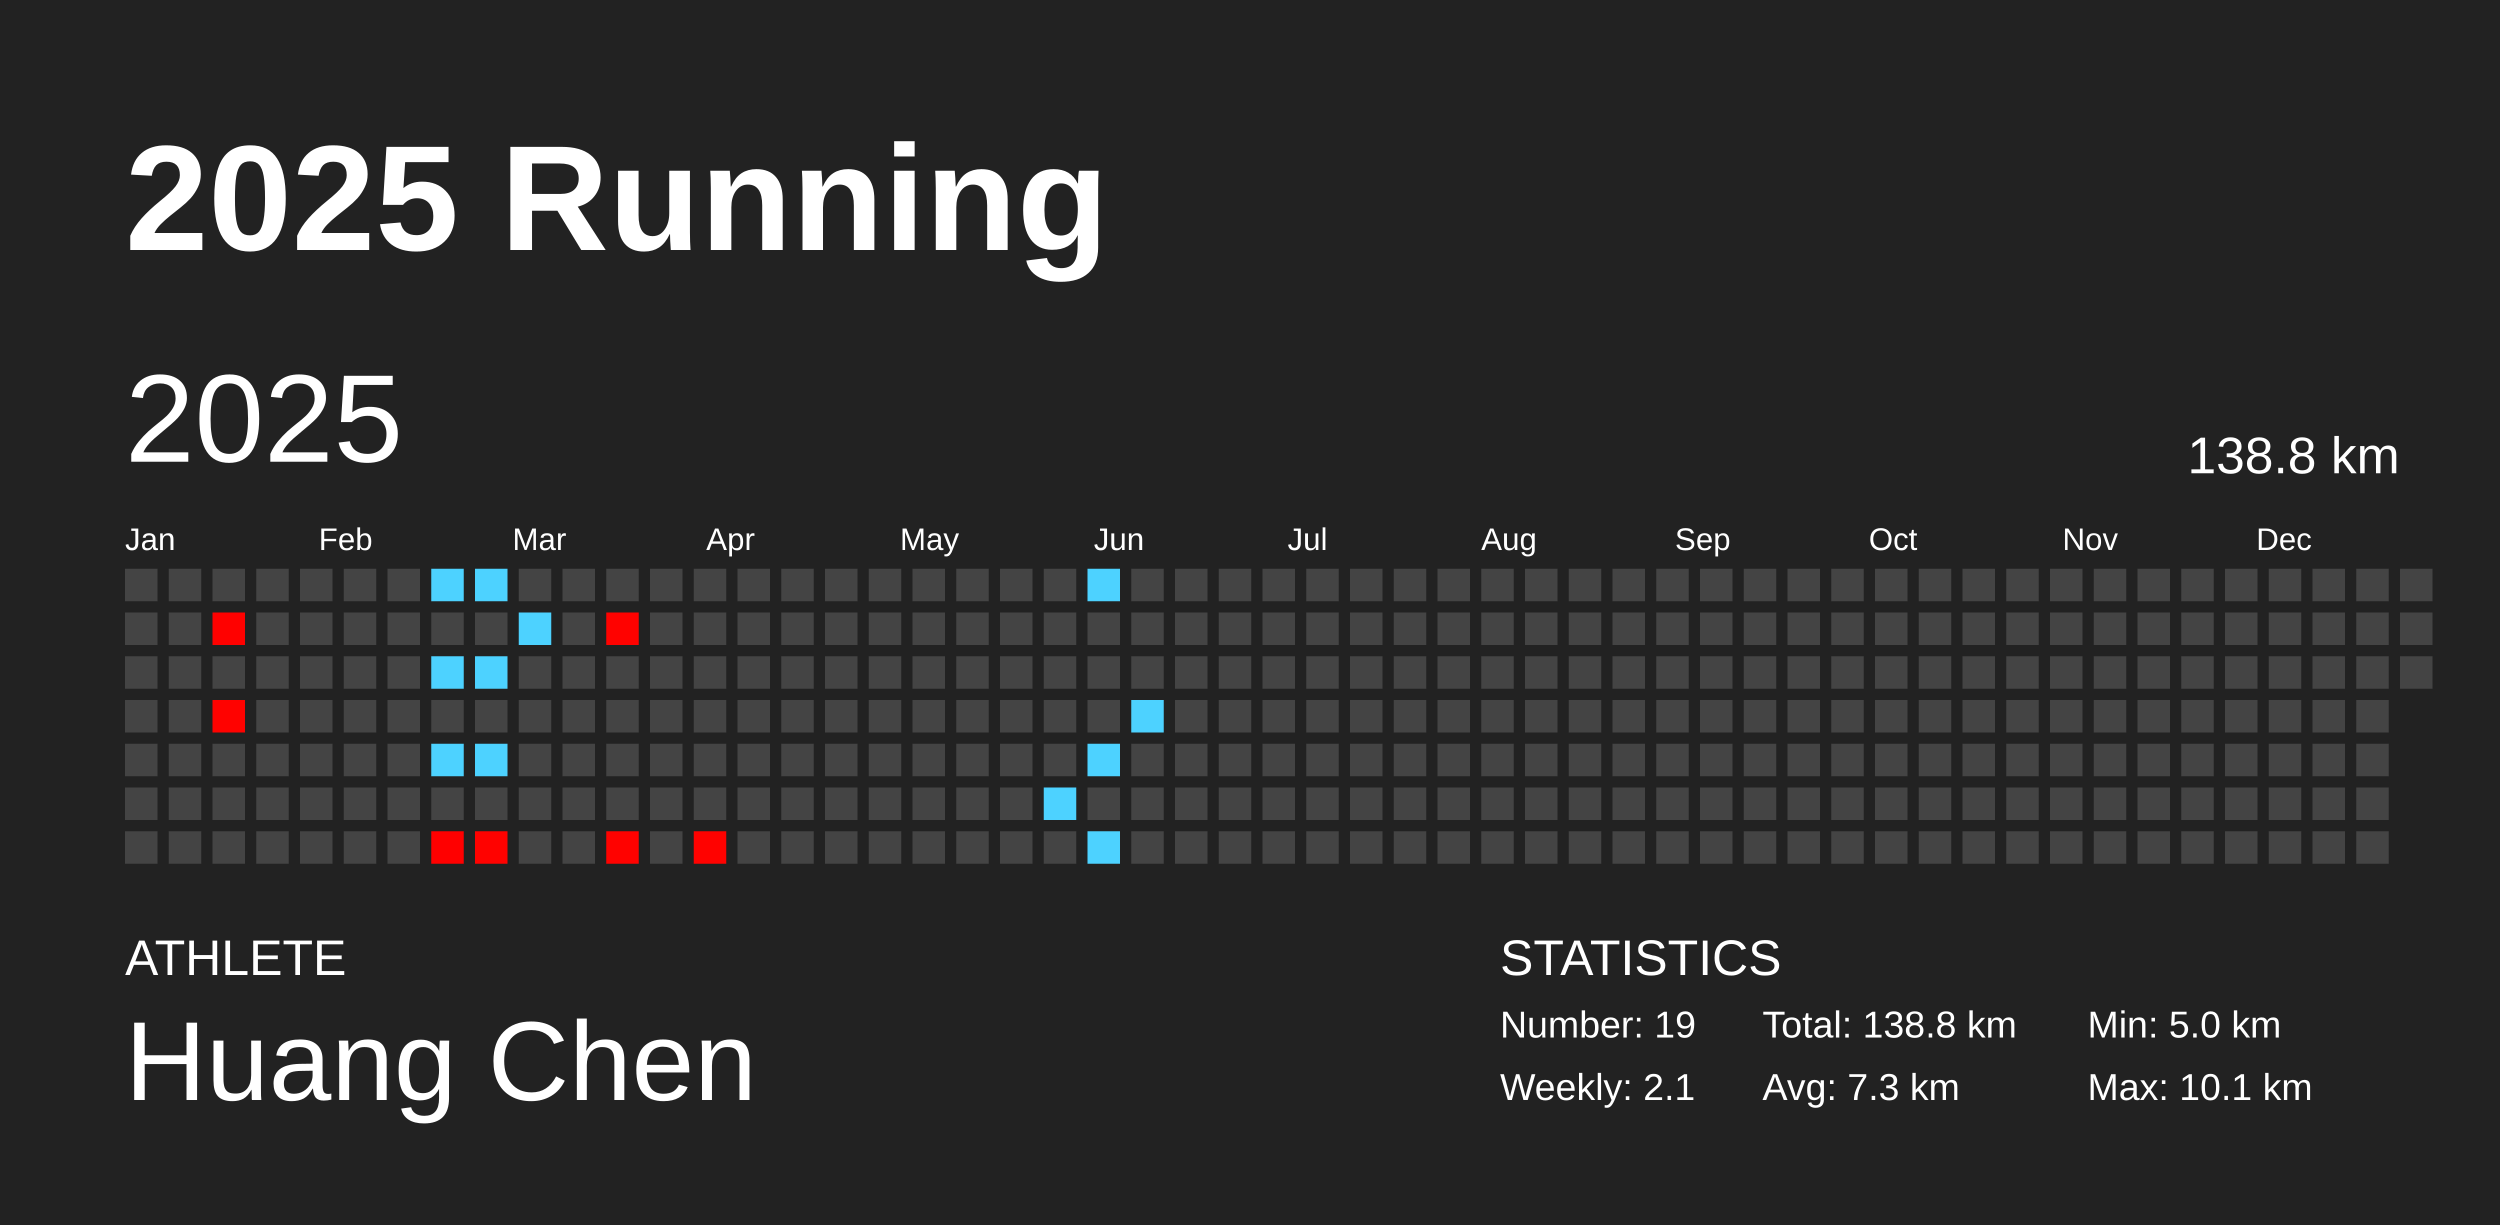
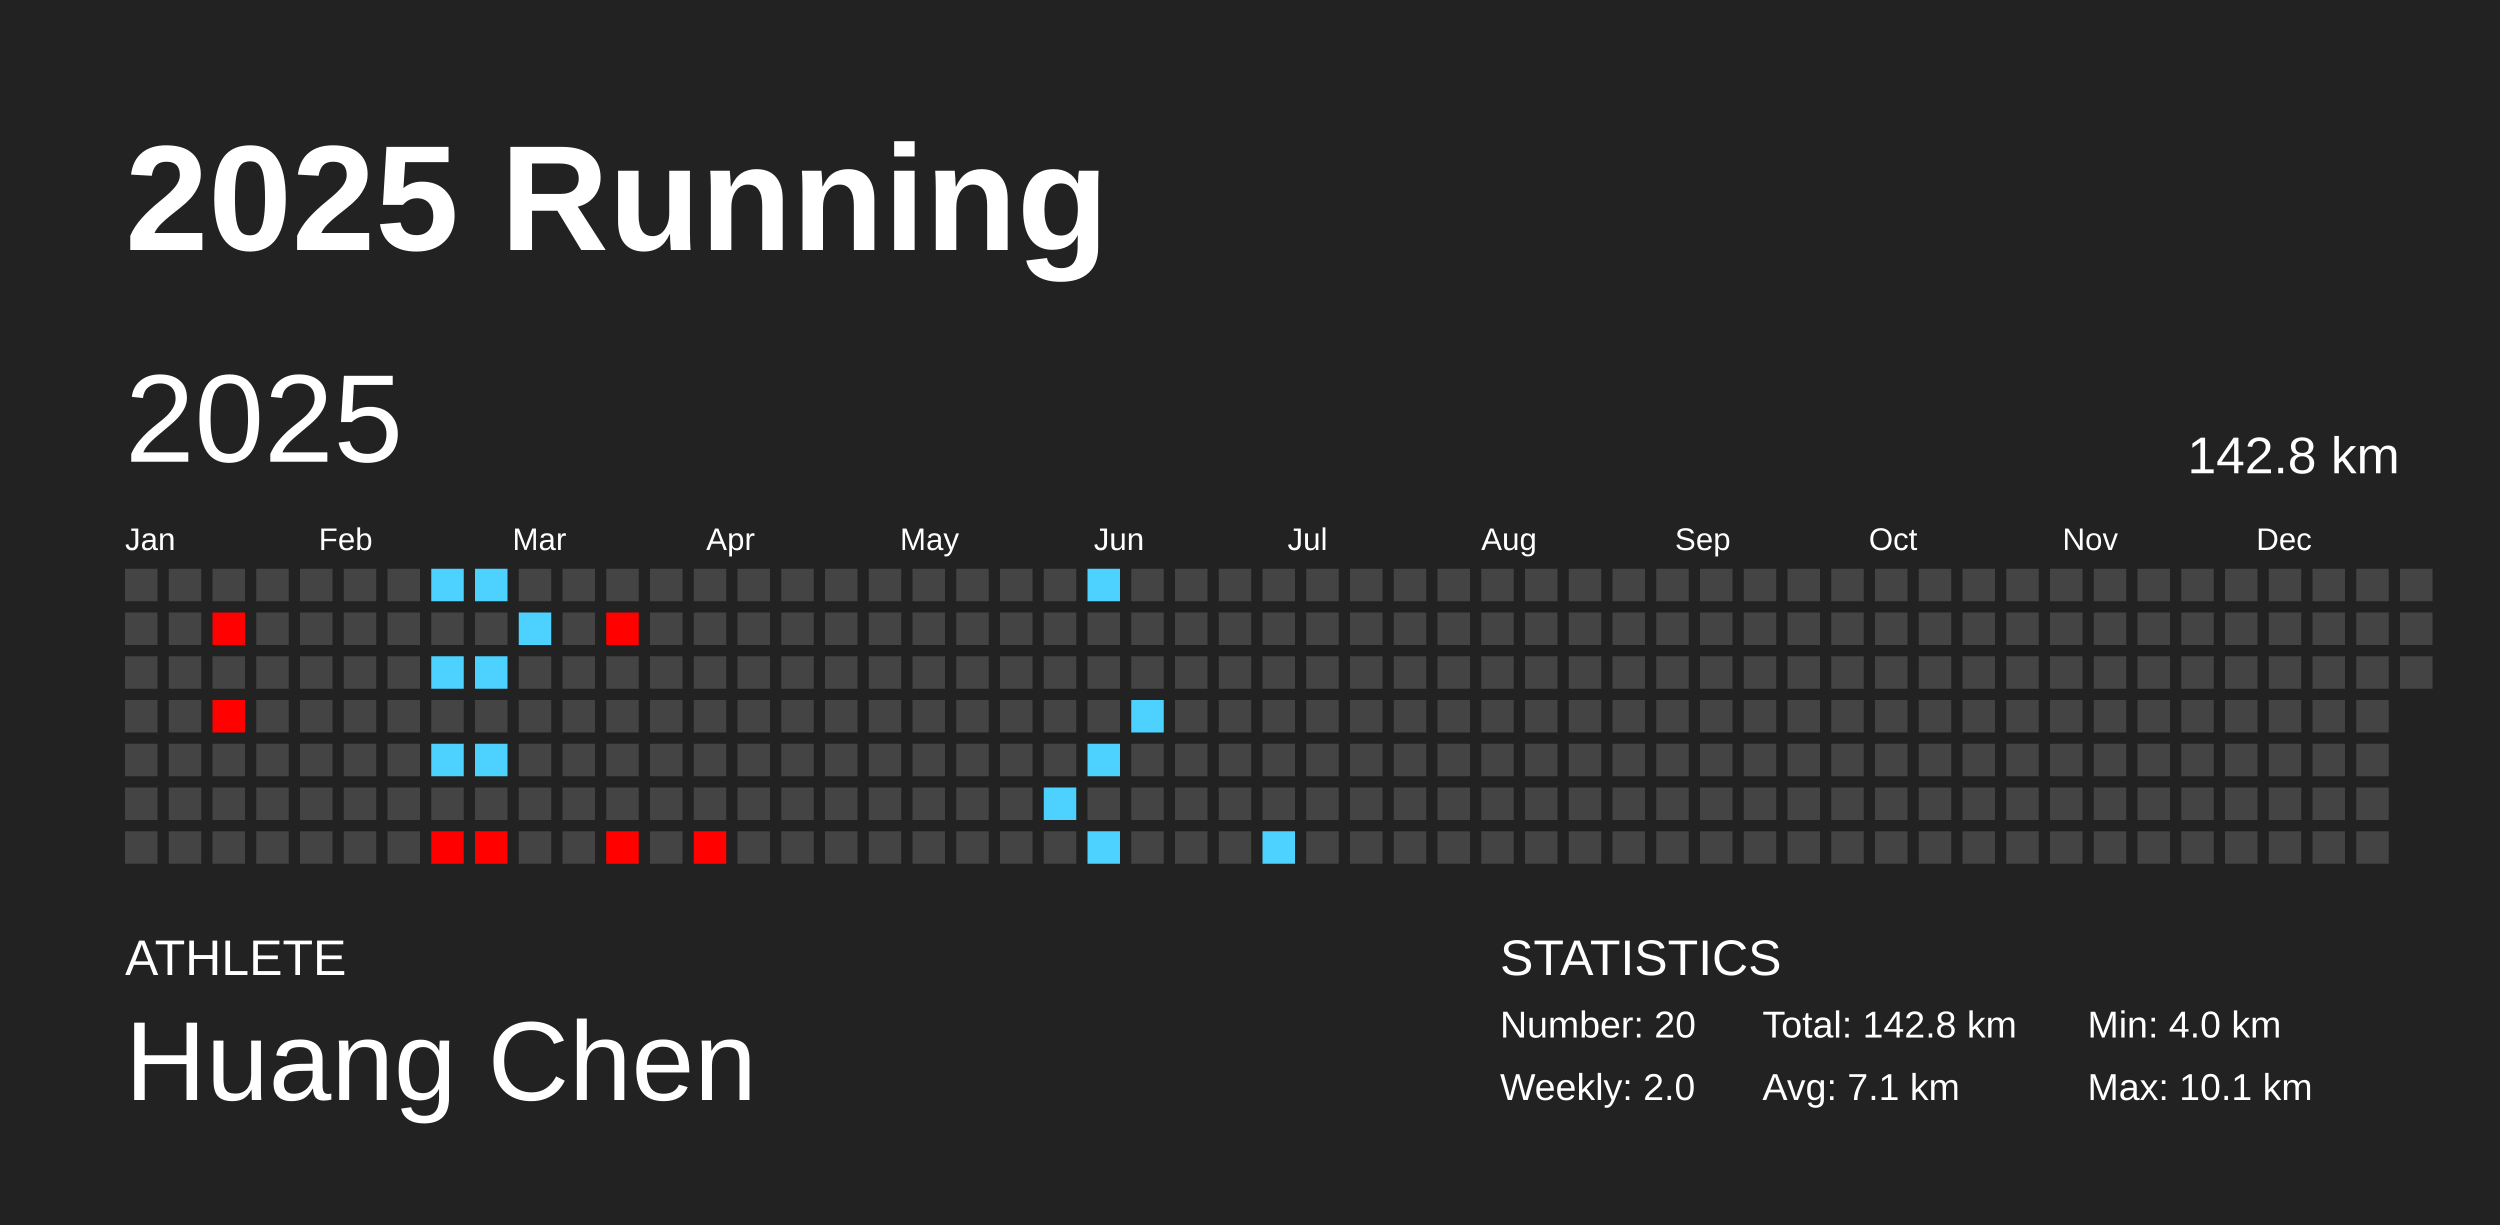
<svg xmlns="http://www.w3.org/2000/svg" baseProfile="full" height="98mm" version="1.1" viewBox="0,0,200,98" width="200mm">
  <defs />
  <rect fill="#222222" height="98" width="200" x="0" y="0" />
  <text fill="#FFFFFF" style="font-size:12px; font-family:Arial; font-weight:bold;" x="10" y="20">2025 Running</text>
  <text fill="#FFFFFF" style="font-size:4px; font-family:Arial" x="10" y="78">ATHLETE</text>
  <text fill="#FFFFFF" style="font-size:9px; font-family:Arial" x="10" y="88">Huang Chen</text>
  <text fill="#FFFFFF" style="font-size:4px; font-family:Arial" x="120" y="78">STATISTICS</text>
-   <text fill="#FFFFFF" style="font-size:3px; font-family:Arial" x="120" y="83">Number: 19</text>
-   <text fill="#FFFFFF" style="font-size:3px; font-family:Arial" x="120" y="88">Weekly: 2.1</text>
-   <text fill="#FFFFFF" style="font-size:3px; font-family:Arial" x="141" y="83">Total: 138.8 km</text>
-   <text fill="#FFFFFF" style="font-size:3px; font-family:Arial" x="141" y="88">Avg: 7.3 km</text>
-   <text fill="#FFFFFF" style="font-size:3px; font-family:Arial" x="167" y="83">Min: 5.0 km</text>
+   <text fill="#FFFFFF" style="font-size:3px; font-family:Arial" x="120" y="83">Number: 20</text>
+   <text fill="#FFFFFF" style="font-size:3px; font-family:Arial" x="120" y="88">Weekly: 2.0</text>
+   <text fill="#FFFFFF" style="font-size:3px; font-family:Arial" x="141" y="83">Total: 142.8 km</text>
+   <text fill="#FFFFFF" style="font-size:3px; font-family:Arial" x="141" y="88">Avg: 7.1 km</text>
+   <text fill="#FFFFFF" style="font-size:3px; font-family:Arial" x="167" y="83">Min: 4.0 km</text>
  <text fill="#FFFFFF" style="font-size:3px; font-family:Arial" x="167" y="88">Max: 10.1 km</text>
  <text dominant-baseline="hanging" fill="#FFFFFF" style="font-size:10.0px; font-family:Arial;" x="10" y="30">2025</text>
-   <text dominant-baseline="hanging" fill="#FFFFFF" style="font-size:4.125px; font-family:Arial;" x="175" y="35">138.8 km</text>
+   <text dominant-baseline="hanging" fill="#FFFFFF" style="font-size:4.125px; font-family:Arial;" x="175" y="35">142.8 km</text>
  <text fill="#FFFFFF" style="font-size:2.5px; font-family:Arial" x="10.0" y="44">Jan</text>
  <text fill="#FFFFFF" style="font-size:2.5px; font-family:Arial" x="25.5" y="44">Feb</text>
  <text fill="#FFFFFF" style="font-size:2.5px; font-family:Arial" x="41.0" y="44">Mar</text>
  <text fill="#FFFFFF" style="font-size:2.5px; font-family:Arial" x="56.5" y="44">Apr</text>
  <text fill="#FFFFFF" style="font-size:2.5px; font-family:Arial" x="72.0" y="44">May</text>
  <text fill="#FFFFFF" style="font-size:2.5px; font-family:Arial" x="87.5" y="44">Jun</text>
  <text fill="#FFFFFF" style="font-size:2.5px; font-family:Arial" x="103.0" y="44">Jul</text>
  <text fill="#FFFFFF" style="font-size:2.5px; font-family:Arial" x="118.5" y="44">Aug</text>
  <text fill="#FFFFFF" style="font-size:2.5px; font-family:Arial" x="134.0" y="44">Sep</text>
  <text fill="#FFFFFF" style="font-size:2.5px; font-family:Arial" x="149.5" y="44">Oct</text>
  <text fill="#FFFFFF" style="font-size:2.5px; font-family:Arial" x="165.0" y="44">Nov</text>
  <text fill="#FFFFFF" style="font-size:2.5px; font-family:Arial" x="180.5" y="44">Dec</text>
  <rect fill="#444444" height="2.6" width="2.6" x="10.0" y="45.5" />
  <rect fill="#444444" height="2.6" width="2.6" x="10.0" y="49.0" />
  <rect fill="#444444" height="2.6" width="2.6" x="10.0" y="52.5" />
  <rect fill="#444444" height="2.6" width="2.6" x="10.0" y="56.0" />
  <rect fill="#444444" height="2.6" width="2.6" x="10.0" y="59.5" />
  <rect fill="#444444" height="2.6" width="2.6" x="10.0" y="63.0" />
  <rect fill="#444444" height="2.6" width="2.6" x="10.0" y="66.5" />
  <rect fill="#444444" height="2.6" width="2.6" x="13.5" y="45.5" />
  <rect fill="#444444" height="2.6" width="2.6" x="13.5" y="49.0" />
  <rect fill="#444444" height="2.6" width="2.6" x="13.5" y="52.5" />
  <rect fill="#444444" height="2.6" width="2.6" x="13.5" y="56.0" />
  <rect fill="#444444" height="2.6" width="2.6" x="13.5" y="59.5" />
  <rect fill="#444444" height="2.6" width="2.6" x="13.5" y="63.0" />
  <rect fill="#444444" height="2.6" width="2.6" x="13.5" y="66.5" />
  <rect fill="#444444" height="2.6" width="2.6" x="17.0" y="45.5" />
  <rect fill="#ff0100" height="2.6" width="2.6" x="17.0" y="49.0" />
  <rect fill="#444444" height="2.6" width="2.6" x="17.0" y="52.5" />
  <rect fill="#ff0200" height="2.6" width="2.6" x="17.0" y="56.0" />
  <rect fill="#444444" height="2.6" width="2.6" x="17.0" y="59.5" />
  <rect fill="#444444" height="2.6" width="2.6" x="17.0" y="63.0" />
  <rect fill="#444444" height="2.6" width="2.6" x="17.0" y="66.5" />
  <rect fill="#444444" height="2.6" width="2.6" x="20.5" y="45.5" />
  <rect fill="#444444" height="2.6" width="2.6" x="20.5" y="49.0" />
  <rect fill="#444444" height="2.6" width="2.6" x="20.5" y="52.5" />
  <rect fill="#444444" height="2.6" width="2.6" x="20.5" y="56.0" />
  <rect fill="#444444" height="2.6" width="2.6" x="20.5" y="59.5" />
  <rect fill="#444444" height="2.6" width="2.6" x="20.5" y="63.0" />
  <rect fill="#444444" height="2.6" width="2.6" x="20.5" y="66.5" />
  <rect fill="#444444" height="2.6" width="2.6" x="24.0" y="45.5" />
  <rect fill="#444444" height="2.6" width="2.6" x="24.0" y="49.0" />
  <rect fill="#444444" height="2.6" width="2.6" x="24.0" y="52.5" />
  <rect fill="#444444" height="2.6" width="2.6" x="24.0" y="56.0" />
  <rect fill="#444444" height="2.6" width="2.6" x="24.0" y="59.5" />
  <rect fill="#444444" height="2.6" width="2.6" x="24.0" y="63.0" />
  <rect fill="#444444" height="2.6" width="2.6" x="24.0" y="66.5" />
  <rect fill="#444444" height="2.6" width="2.6" x="27.5" y="45.5" />
  <rect fill="#444444" height="2.6" width="2.6" x="27.5" y="49.0" />
  <rect fill="#444444" height="2.6" width="2.6" x="27.5" y="52.5" />
  <rect fill="#444444" height="2.6" width="2.6" x="27.5" y="56.0" />
  <rect fill="#444444" height="2.6" width="2.6" x="27.5" y="59.5" />
  <rect fill="#444444" height="2.6" width="2.6" x="27.5" y="63.0" />
  <rect fill="#444444" height="2.6" width="2.6" x="27.5" y="66.5" />
  <rect fill="#444444" height="2.6" width="2.6" x="31.0" y="45.5" />
  <rect fill="#444444" height="2.6" width="2.6" x="31.0" y="49.0" />
  <rect fill="#444444" height="2.6" width="2.6" x="31.0" y="52.5" />
  <rect fill="#444444" height="2.6" width="2.6" x="31.0" y="56.0" />
  <rect fill="#444444" height="2.6" width="2.6" x="31.0" y="59.5" />
  <rect fill="#444444" height="2.6" width="2.6" x="31.0" y="63.0" />
  <rect fill="#444444" height="2.6" width="2.6" x="31.0" y="66.5" />
  <rect fill="#4dd2ff" height="2.6" width="2.6" x="34.5" y="45.5" />
  <rect fill="#444444" height="2.6" width="2.6" x="34.5" y="49.0" />
  <rect fill="#4dd2ff" height="2.6" width="2.6" x="34.5" y="52.5" />
  <rect fill="#444444" height="2.6" width="2.6" x="34.5" y="56.0" />
  <rect fill="#4dd2ff" height="2.6" width="2.6" x="34.5" y="59.5" />
  <rect fill="#444444" height="2.6" width="2.6" x="34.5" y="63.0" />
  <rect fill="#ff0000" height="2.6" width="2.6" x="34.5" y="66.5" />
  <rect fill="#4dd2ff" height="2.6" width="2.6" x="38.0" y="45.5" />
  <rect fill="#444444" height="2.6" width="2.6" x="38.0" y="49.0" />
  <rect fill="#4dd2ff" height="2.6" width="2.6" x="38.0" y="52.5" />
  <rect fill="#444444" height="2.6" width="2.6" x="38.0" y="56.0" />
  <rect fill="#4dd2ff" height="2.6" width="2.6" x="38.0" y="59.5" />
  <rect fill="#444444" height="2.6" width="2.6" x="38.0" y="63.0" />
  <rect fill="#ff0200" height="2.6" width="2.6" x="38.0" y="66.5" />
  <rect fill="#444444" height="2.6" width="2.6" x="41.5" y="45.5" />
  <rect fill="#4dd2ff" height="2.6" width="2.6" x="41.5" y="49.0" />
  <rect fill="#444444" height="2.6" width="2.6" x="41.5" y="52.5" />
  <rect fill="#444444" height="2.6" width="2.6" x="41.5" y="56.0" />
  <rect fill="#444444" height="2.6" width="2.6" x="41.5" y="59.5" />
  <rect fill="#444444" height="2.6" width="2.6" x="41.5" y="63.0" />
  <rect fill="#444444" height="2.6" width="2.6" x="41.5" y="66.5" />
  <rect fill="#444444" height="2.6" width="2.6" x="45.0" y="45.5" />
  <rect fill="#444444" height="2.6" width="2.6" x="45.0" y="49.0" />
  <rect fill="#444444" height="2.6" width="2.6" x="45.0" y="52.5" />
  <rect fill="#444444" height="2.6" width="2.6" x="45.0" y="56.0" />
  <rect fill="#444444" height="2.6" width="2.6" x="45.0" y="59.5" />
  <rect fill="#444444" height="2.6" width="2.6" x="45.0" y="63.0" />
  <rect fill="#444444" height="2.6" width="2.6" x="45.0" y="66.5" />
  <rect fill="#444444" height="2.6" width="2.6" x="48.5" y="45.5" />
  <rect fill="#ff0200" height="2.6" width="2.6" x="48.5" y="49.0" />
  <rect fill="#444444" height="2.6" width="2.6" x="48.5" y="52.5" />
  <rect fill="#444444" height="2.6" width="2.6" x="48.5" y="56.0" />
  <rect fill="#444444" height="2.6" width="2.6" x="48.5" y="59.5" />
  <rect fill="#444444" height="2.6" width="2.6" x="48.5" y="63.0" />
  <rect fill="#ff0200" height="2.6" width="2.6" x="48.5" y="66.5" />
  <rect fill="#444444" height="2.6" width="2.6" x="52.0" y="45.5" />
  <rect fill="#444444" height="2.6" width="2.6" x="52.0" y="49.0" />
  <rect fill="#444444" height="2.6" width="2.6" x="52.0" y="52.5" />
  <rect fill="#444444" height="2.6" width="2.6" x="52.0" y="56.0" />
  <rect fill="#444444" height="2.6" width="2.6" x="52.0" y="59.5" />
  <rect fill="#444444" height="2.6" width="2.6" x="52.0" y="63.0" />
  <rect fill="#444444" height="2.6" width="2.6" x="52.0" y="66.5" />
  <rect fill="#444444" height="2.6" width="2.6" x="55.5" y="45.5" />
  <rect fill="#444444" height="2.6" width="2.6" x="55.5" y="49.0" />
  <rect fill="#444444" height="2.6" width="2.6" x="55.5" y="52.5" />
  <rect fill="#444444" height="2.6" width="2.6" x="55.5" y="56.0" />
  <rect fill="#444444" height="2.6" width="2.6" x="55.5" y="59.5" />
  <rect fill="#444444" height="2.6" width="2.6" x="55.5" y="63.0" />
  <rect fill="#ff0200" height="2.6" width="2.6" x="55.5" y="66.5" />
  <rect fill="#444444" height="2.6" width="2.6" x="59.0" y="45.5" />
  <rect fill="#444444" height="2.6" width="2.6" x="59.0" y="49.0" />
  <rect fill="#444444" height="2.6" width="2.6" x="59.0" y="52.5" />
  <rect fill="#444444" height="2.6" width="2.6" x="59.0" y="56.0" />
  <rect fill="#444444" height="2.6" width="2.6" x="59.0" y="59.5" />
  <rect fill="#444444" height="2.6" width="2.6" x="59.0" y="63.0" />
  <rect fill="#444444" height="2.6" width="2.6" x="59.0" y="66.5" />
  <rect fill="#444444" height="2.6" width="2.6" x="62.5" y="45.5" />
  <rect fill="#444444" height="2.6" width="2.6" x="62.5" y="49.0" />
  <rect fill="#444444" height="2.6" width="2.6" x="62.5" y="52.5" />
  <rect fill="#444444" height="2.6" width="2.6" x="62.5" y="56.0" />
  <rect fill="#444444" height="2.6" width="2.6" x="62.5" y="59.5" />
  <rect fill="#444444" height="2.6" width="2.6" x="62.5" y="63.0" />
  <rect fill="#444444" height="2.6" width="2.6" x="62.5" y="66.5" />
  <rect fill="#444444" height="2.6" width="2.6" x="66.0" y="45.5" />
  <rect fill="#444444" height="2.6" width="2.6" x="66.0" y="49.0" />
  <rect fill="#444444" height="2.6" width="2.6" x="66.0" y="52.5" />
  <rect fill="#444444" height="2.6" width="2.6" x="66.0" y="56.0" />
  <rect fill="#444444" height="2.6" width="2.6" x="66.0" y="59.5" />
  <rect fill="#444444" height="2.6" width="2.6" x="66.0" y="63.0" />
  <rect fill="#444444" height="2.6" width="2.6" x="66.0" y="66.5" />
  <rect fill="#444444" height="2.6" width="2.6" x="69.5" y="45.5" />
  <rect fill="#444444" height="2.6" width="2.6" x="69.5" y="49.0" />
  <rect fill="#444444" height="2.6" width="2.6" x="69.5" y="52.5" />
  <rect fill="#444444" height="2.6" width="2.6" x="69.5" y="56.0" />
  <rect fill="#444444" height="2.6" width="2.6" x="69.5" y="59.5" />
  <rect fill="#444444" height="2.6" width="2.6" x="69.5" y="63.0" />
  <rect fill="#444444" height="2.6" width="2.6" x="69.5" y="66.5" />
  <rect fill="#444444" height="2.6" width="2.6" x="73.0" y="45.5" />
  <rect fill="#444444" height="2.6" width="2.6" x="73.0" y="49.0" />
  <rect fill="#444444" height="2.6" width="2.6" x="73.0" y="52.5" />
  <rect fill="#444444" height="2.6" width="2.6" x="73.0" y="56.0" />
  <rect fill="#444444" height="2.6" width="2.6" x="73.0" y="59.5" />
  <rect fill="#444444" height="2.6" width="2.6" x="73.0" y="63.0" />
  <rect fill="#444444" height="2.6" width="2.6" x="73.0" y="66.5" />
  <rect fill="#444444" height="2.6" width="2.6" x="76.5" y="45.5" />
  <rect fill="#444444" height="2.6" width="2.6" x="76.5" y="49.0" />
  <rect fill="#444444" height="2.6" width="2.6" x="76.5" y="52.5" />
  <rect fill="#444444" height="2.6" width="2.6" x="76.5" y="56.0" />
  <rect fill="#444444" height="2.6" width="2.6" x="76.5" y="59.5" />
  <rect fill="#444444" height="2.6" width="2.6" x="76.5" y="63.0" />
  <rect fill="#444444" height="2.6" width="2.6" x="76.5" y="66.5" />
  <rect fill="#444444" height="2.6" width="2.6" x="80.0" y="45.5" />
  <rect fill="#444444" height="2.6" width="2.6" x="80.0" y="49.0" />
  <rect fill="#444444" height="2.6" width="2.6" x="80.0" y="52.5" />
  <rect fill="#444444" height="2.6" width="2.6" x="80.0" y="56.0" />
  <rect fill="#444444" height="2.6" width="2.6" x="80.0" y="59.5" />
  <rect fill="#444444" height="2.6" width="2.6" x="80.0" y="63.0" />
  <rect fill="#444444" height="2.6" width="2.6" x="80.0" y="66.5" />
  <rect fill="#444444" height="2.6" width="2.6" x="83.5" y="45.5" />
  <rect fill="#444444" height="2.6" width="2.6" x="83.5" y="49.0" />
  <rect fill="#444444" height="2.6" width="2.6" x="83.5" y="52.5" />
  <rect fill="#444444" height="2.6" width="2.6" x="83.5" y="56.0" />
  <rect fill="#444444" height="2.6" width="2.6" x="83.5" y="59.5" />
  <rect fill="#4dd2ff" height="2.6" width="2.6" x="83.5" y="63.0" />
  <rect fill="#444444" height="2.6" width="2.6" x="83.5" y="66.5" />
  <rect fill="#4dd2ff" height="2.6" width="2.6" x="87.0" y="45.5" />
  <rect fill="#444444" height="2.6" width="2.6" x="87.0" y="49.0" />
  <rect fill="#444444" height="2.6" width="2.6" x="87.0" y="52.5" />
  <rect fill="#444444" height="2.6" width="2.6" x="87.0" y="56.0" />
  <rect fill="#4dd2ff" height="2.6" width="2.6" x="87.0" y="59.5" />
  <rect fill="#444444" height="2.6" width="2.6" x="87.0" y="63.0" />
  <rect fill="#4dd2ff" height="2.6" width="2.6" x="87.0" y="66.5" />
  <rect fill="#444444" height="2.6" width="2.6" x="90.5" y="45.5" />
  <rect fill="#444444" height="2.6" width="2.6" x="90.5" y="49.0" />
  <rect fill="#444444" height="2.6" width="2.6" x="90.5" y="52.5" />
  <rect fill="#4dd2ff" height="2.6" width="2.6" x="90.5" y="56.0" />
  <rect fill="#444444" height="2.6" width="2.6" x="90.5" y="59.5" />
  <rect fill="#444444" height="2.6" width="2.6" x="90.5" y="63.0" />
  <rect fill="#444444" height="2.6" width="2.6" x="90.5" y="66.5" />
  <rect fill="#444444" height="2.6" width="2.6" x="94.0" y="45.5" />
  <rect fill="#444444" height="2.6" width="2.6" x="94.0" y="49.0" />
  <rect fill="#444444" height="2.6" width="2.6" x="94.0" y="52.5" />
  <rect fill="#444444" height="2.6" width="2.6" x="94.0" y="56.0" />
  <rect fill="#444444" height="2.6" width="2.6" x="94.0" y="59.5" />
  <rect fill="#444444" height="2.6" width="2.6" x="94.0" y="63.0" />
  <rect fill="#444444" height="2.6" width="2.6" x="94.0" y="66.5" />
  <rect fill="#444444" height="2.6" width="2.6" x="97.5" y="45.5" />
  <rect fill="#444444" height="2.6" width="2.6" x="97.5" y="49.0" />
  <rect fill="#444444" height="2.6" width="2.6" x="97.5" y="52.5" />
  <rect fill="#444444" height="2.6" width="2.6" x="97.5" y="56.0" />
  <rect fill="#444444" height="2.6" width="2.6" x="97.5" y="59.5" />
  <rect fill="#444444" height="2.6" width="2.6" x="97.5" y="63.0" />
  <rect fill="#444444" height="2.6" width="2.6" x="97.5" y="66.5" />
  <rect fill="#444444" height="2.6" width="2.6" x="101.0" y="45.5" />
  <rect fill="#444444" height="2.6" width="2.6" x="101.0" y="49.0" />
  <rect fill="#444444" height="2.6" width="2.6" x="101.0" y="52.5" />
  <rect fill="#444444" height="2.6" width="2.6" x="101.0" y="56.0" />
  <rect fill="#444444" height="2.6" width="2.6" x="101.0" y="59.5" />
  <rect fill="#444444" height="2.6" width="2.6" x="101.0" y="63.0" />
-   <rect fill="#444444" height="2.6" width="2.6" x="101.0" y="66.5" />
+   <rect fill="#4dd2ff" height="2.6" width="2.6" x="101.0" y="66.5" />
  <rect fill="#444444" height="2.6" width="2.6" x="104.5" y="45.5" />
  <rect fill="#444444" height="2.6" width="2.6" x="104.5" y="49.0" />
  <rect fill="#444444" height="2.6" width="2.6" x="104.5" y="52.5" />
  <rect fill="#444444" height="2.6" width="2.6" x="104.5" y="56.0" />
  <rect fill="#444444" height="2.6" width="2.6" x="104.5" y="59.5" />
  <rect fill="#444444" height="2.6" width="2.6" x="104.5" y="63.0" />
  <rect fill="#444444" height="2.6" width="2.6" x="104.5" y="66.5" />
  <rect fill="#444444" height="2.6" width="2.6" x="108.0" y="45.5" />
  <rect fill="#444444" height="2.6" width="2.6" x="108.0" y="49.0" />
  <rect fill="#444444" height="2.6" width="2.6" x="108.0" y="52.5" />
  <rect fill="#444444" height="2.6" width="2.6" x="108.0" y="56.0" />
  <rect fill="#444444" height="2.6" width="2.6" x="108.0" y="59.5" />
  <rect fill="#444444" height="2.6" width="2.6" x="108.0" y="63.0" />
  <rect fill="#444444" height="2.6" width="2.6" x="108.0" y="66.5" />
  <rect fill="#444444" height="2.6" width="2.6" x="111.5" y="45.5" />
  <rect fill="#444444" height="2.6" width="2.6" x="111.5" y="49.0" />
  <rect fill="#444444" height="2.6" width="2.6" x="111.5" y="52.5" />
  <rect fill="#444444" height="2.6" width="2.6" x="111.5" y="56.0" />
  <rect fill="#444444" height="2.6" width="2.6" x="111.5" y="59.5" />
  <rect fill="#444444" height="2.6" width="2.6" x="111.5" y="63.0" />
  <rect fill="#444444" height="2.6" width="2.6" x="111.5" y="66.5" />
  <rect fill="#444444" height="2.6" width="2.6" x="115.0" y="45.5" />
  <rect fill="#444444" height="2.6" width="2.6" x="115.0" y="49.0" />
  <rect fill="#444444" height="2.6" width="2.6" x="115.0" y="52.5" />
  <rect fill="#444444" height="2.6" width="2.6" x="115.0" y="56.0" />
  <rect fill="#444444" height="2.6" width="2.6" x="115.0" y="59.5" />
  <rect fill="#444444" height="2.6" width="2.6" x="115.0" y="63.0" />
  <rect fill="#444444" height="2.6" width="2.6" x="115.0" y="66.5" />
  <rect fill="#444444" height="2.6" width="2.6" x="118.5" y="45.5" />
  <rect fill="#444444" height="2.6" width="2.6" x="118.5" y="49.0" />
  <rect fill="#444444" height="2.6" width="2.6" x="118.5" y="52.5" />
  <rect fill="#444444" height="2.6" width="2.6" x="118.5" y="56.0" />
  <rect fill="#444444" height="2.6" width="2.6" x="118.5" y="59.5" />
  <rect fill="#444444" height="2.6" width="2.6" x="118.5" y="63.0" />
  <rect fill="#444444" height="2.6" width="2.6" x="118.5" y="66.5" />
  <rect fill="#444444" height="2.6" width="2.6" x="122.0" y="45.5" />
  <rect fill="#444444" height="2.6" width="2.6" x="122.0" y="49.0" />
  <rect fill="#444444" height="2.6" width="2.6" x="122.0" y="52.5" />
  <rect fill="#444444" height="2.6" width="2.6" x="122.0" y="56.0" />
  <rect fill="#444444" height="2.6" width="2.6" x="122.0" y="59.5" />
  <rect fill="#444444" height="2.6" width="2.6" x="122.0" y="63.0" />
  <rect fill="#444444" height="2.6" width="2.6" x="122.0" y="66.5" />
  <rect fill="#444444" height="2.6" width="2.6" x="125.5" y="45.5" />
  <rect fill="#444444" height="2.6" width="2.6" x="125.5" y="49.0" />
  <rect fill="#444444" height="2.6" width="2.6" x="125.5" y="52.5" />
  <rect fill="#444444" height="2.6" width="2.6" x="125.5" y="56.0" />
  <rect fill="#444444" height="2.6" width="2.6" x="125.5" y="59.5" />
  <rect fill="#444444" height="2.6" width="2.6" x="125.5" y="63.0" />
  <rect fill="#444444" height="2.6" width="2.6" x="125.5" y="66.5" />
  <rect fill="#444444" height="2.6" width="2.6" x="129.0" y="45.5" />
  <rect fill="#444444" height="2.6" width="2.6" x="129.0" y="49.0" />
  <rect fill="#444444" height="2.6" width="2.6" x="129.0" y="52.5" />
  <rect fill="#444444" height="2.6" width="2.6" x="129.0" y="56.0" />
  <rect fill="#444444" height="2.6" width="2.6" x="129.0" y="59.5" />
  <rect fill="#444444" height="2.6" width="2.6" x="129.0" y="63.0" />
  <rect fill="#444444" height="2.6" width="2.6" x="129.0" y="66.5" />
  <rect fill="#444444" height="2.6" width="2.6" x="132.5" y="45.5" />
  <rect fill="#444444" height="2.6" width="2.6" x="132.5" y="49.0" />
  <rect fill="#444444" height="2.6" width="2.6" x="132.5" y="52.5" />
  <rect fill="#444444" height="2.6" width="2.6" x="132.5" y="56.0" />
  <rect fill="#444444" height="2.6" width="2.6" x="132.5" y="59.5" />
  <rect fill="#444444" height="2.6" width="2.6" x="132.5" y="63.0" />
  <rect fill="#444444" height="2.6" width="2.6" x="132.5" y="66.5" />
  <rect fill="#444444" height="2.6" width="2.6" x="136.0" y="45.5" />
  <rect fill="#444444" height="2.6" width="2.6" x="136.0" y="49.0" />
  <rect fill="#444444" height="2.6" width="2.6" x="136.0" y="52.5" />
  <rect fill="#444444" height="2.6" width="2.6" x="136.0" y="56.0" />
  <rect fill="#444444" height="2.6" width="2.6" x="136.0" y="59.5" />
  <rect fill="#444444" height="2.6" width="2.6" x="136.0" y="63.0" />
  <rect fill="#444444" height="2.6" width="2.6" x="136.0" y="66.5" />
  <rect fill="#444444" height="2.6" width="2.6" x="139.5" y="45.5" />
  <rect fill="#444444" height="2.6" width="2.6" x="139.5" y="49.0" />
  <rect fill="#444444" height="2.6" width="2.6" x="139.5" y="52.5" />
  <rect fill="#444444" height="2.6" width="2.6" x="139.5" y="56.0" />
  <rect fill="#444444" height="2.6" width="2.6" x="139.5" y="59.5" />
  <rect fill="#444444" height="2.6" width="2.6" x="139.5" y="63.0" />
  <rect fill="#444444" height="2.6" width="2.6" x="139.5" y="66.5" />
  <rect fill="#444444" height="2.6" width="2.6" x="143.0" y="45.5" />
  <rect fill="#444444" height="2.6" width="2.6" x="143.0" y="49.0" />
  <rect fill="#444444" height="2.6" width="2.6" x="143.0" y="52.5" />
  <rect fill="#444444" height="2.6" width="2.6" x="143.0" y="56.0" />
  <rect fill="#444444" height="2.6" width="2.6" x="143.0" y="59.5" />
  <rect fill="#444444" height="2.6" width="2.6" x="143.0" y="63.0" />
  <rect fill="#444444" height="2.6" width="2.6" x="143.0" y="66.5" />
  <rect fill="#444444" height="2.6" width="2.6" x="146.5" y="45.5" />
  <rect fill="#444444" height="2.6" width="2.6" x="146.5" y="49.0" />
  <rect fill="#444444" height="2.6" width="2.6" x="146.5" y="52.5" />
  <rect fill="#444444" height="2.6" width="2.6" x="146.5" y="56.0" />
  <rect fill="#444444" height="2.6" width="2.6" x="146.5" y="59.5" />
  <rect fill="#444444" height="2.6" width="2.6" x="146.5" y="63.0" />
  <rect fill="#444444" height="2.6" width="2.6" x="146.5" y="66.5" />
  <rect fill="#444444" height="2.6" width="2.6" x="150.0" y="45.5" />
  <rect fill="#444444" height="2.6" width="2.6" x="150.0" y="49.0" />
  <rect fill="#444444" height="2.6" width="2.6" x="150.0" y="52.5" />
  <rect fill="#444444" height="2.6" width="2.6" x="150.0" y="56.0" />
  <rect fill="#444444" height="2.6" width="2.6" x="150.0" y="59.5" />
  <rect fill="#444444" height="2.6" width="2.6" x="150.0" y="63.0" />
  <rect fill="#444444" height="2.6" width="2.6" x="150.0" y="66.5" />
  <rect fill="#444444" height="2.6" width="2.6" x="153.5" y="45.5" />
  <rect fill="#444444" height="2.6" width="2.6" x="153.5" y="49.0" />
  <rect fill="#444444" height="2.6" width="2.6" x="153.5" y="52.5" />
  <rect fill="#444444" height="2.6" width="2.6" x="153.5" y="56.0" />
  <rect fill="#444444" height="2.6" width="2.6" x="153.5" y="59.5" />
  <rect fill="#444444" height="2.6" width="2.6" x="153.5" y="63.0" />
  <rect fill="#444444" height="2.6" width="2.6" x="153.5" y="66.5" />
  <rect fill="#444444" height="2.6" width="2.6" x="157.0" y="45.5" />
  <rect fill="#444444" height="2.6" width="2.6" x="157.0" y="49.0" />
  <rect fill="#444444" height="2.6" width="2.6" x="157.0" y="52.5" />
  <rect fill="#444444" height="2.6" width="2.6" x="157.0" y="56.0" />
  <rect fill="#444444" height="2.6" width="2.6" x="157.0" y="59.5" />
  <rect fill="#444444" height="2.6" width="2.6" x="157.0" y="63.0" />
  <rect fill="#444444" height="2.6" width="2.6" x="157.0" y="66.5" />
  <rect fill="#444444" height="2.6" width="2.6" x="160.5" y="45.5" />
  <rect fill="#444444" height="2.6" width="2.6" x="160.5" y="49.0" />
  <rect fill="#444444" height="2.6" width="2.6" x="160.5" y="52.5" />
  <rect fill="#444444" height="2.6" width="2.6" x="160.5" y="56.0" />
  <rect fill="#444444" height="2.6" width="2.6" x="160.5" y="59.5" />
  <rect fill="#444444" height="2.6" width="2.6" x="160.5" y="63.0" />
  <rect fill="#444444" height="2.6" width="2.6" x="160.5" y="66.5" />
  <rect fill="#444444" height="2.6" width="2.6" x="164.0" y="45.5" />
  <rect fill="#444444" height="2.6" width="2.6" x="164.0" y="49.0" />
  <rect fill="#444444" height="2.6" width="2.6" x="164.0" y="52.5" />
  <rect fill="#444444" height="2.6" width="2.6" x="164.0" y="56.0" />
  <rect fill="#444444" height="2.6" width="2.6" x="164.0" y="59.5" />
  <rect fill="#444444" height="2.6" width="2.6" x="164.0" y="63.0" />
  <rect fill="#444444" height="2.6" width="2.6" x="164.0" y="66.5" />
  <rect fill="#444444" height="2.6" width="2.6" x="167.5" y="45.5" />
  <rect fill="#444444" height="2.6" width="2.6" x="167.5" y="49.0" />
  <rect fill="#444444" height="2.6" width="2.6" x="167.5" y="52.5" />
  <rect fill="#444444" height="2.6" width="2.6" x="167.5" y="56.0" />
  <rect fill="#444444" height="2.6" width="2.6" x="167.5" y="59.5" />
  <rect fill="#444444" height="2.6" width="2.6" x="167.5" y="63.0" />
  <rect fill="#444444" height="2.6" width="2.6" x="167.5" y="66.5" />
  <rect fill="#444444" height="2.6" width="2.6" x="171.0" y="45.5" />
  <rect fill="#444444" height="2.6" width="2.6" x="171.0" y="49.0" />
  <rect fill="#444444" height="2.6" width="2.6" x="171.0" y="52.5" />
  <rect fill="#444444" height="2.6" width="2.6" x="171.0" y="56.0" />
  <rect fill="#444444" height="2.6" width="2.6" x="171.0" y="59.5" />
  <rect fill="#444444" height="2.6" width="2.6" x="171.0" y="63.0" />
  <rect fill="#444444" height="2.6" width="2.6" x="171.0" y="66.5" />
  <rect fill="#444444" height="2.6" width="2.6" x="174.5" y="45.5" />
  <rect fill="#444444" height="2.6" width="2.6" x="174.5" y="49.0" />
  <rect fill="#444444" height="2.6" width="2.6" x="174.5" y="52.5" />
  <rect fill="#444444" height="2.6" width="2.6" x="174.5" y="56.0" />
  <rect fill="#444444" height="2.6" width="2.6" x="174.5" y="59.5" />
  <rect fill="#444444" height="2.6" width="2.6" x="174.5" y="63.0" />
  <rect fill="#444444" height="2.6" width="2.6" x="174.5" y="66.5" />
  <rect fill="#444444" height="2.6" width="2.6" x="178.0" y="45.5" />
  <rect fill="#444444" height="2.6" width="2.6" x="178.0" y="49.0" />
  <rect fill="#444444" height="2.6" width="2.6" x="178.0" y="52.5" />
  <rect fill="#444444" height="2.6" width="2.6" x="178.0" y="56.0" />
  <rect fill="#444444" height="2.6" width="2.6" x="178.0" y="59.5" />
  <rect fill="#444444" height="2.6" width="2.6" x="178.0" y="63.0" />
  <rect fill="#444444" height="2.6" width="2.6" x="178.0" y="66.5" />
  <rect fill="#444444" height="2.6" width="2.6" x="181.5" y="45.5" />
  <rect fill="#444444" height="2.6" width="2.6" x="181.5" y="49.0" />
  <rect fill="#444444" height="2.6" width="2.6" x="181.5" y="52.5" />
  <rect fill="#444444" height="2.6" width="2.6" x="181.5" y="56.0" />
  <rect fill="#444444" height="2.6" width="2.6" x="181.5" y="59.5" />
  <rect fill="#444444" height="2.6" width="2.6" x="181.5" y="63.0" />
  <rect fill="#444444" height="2.6" width="2.6" x="181.5" y="66.5" />
  <rect fill="#444444" height="2.6" width="2.6" x="185.0" y="45.5" />
  <rect fill="#444444" height="2.6" width="2.6" x="185.0" y="49.0" />
  <rect fill="#444444" height="2.6" width="2.6" x="185.0" y="52.5" />
  <rect fill="#444444" height="2.6" width="2.6" x="185.0" y="56.0" />
  <rect fill="#444444" height="2.6" width="2.6" x="185.0" y="59.5" />
  <rect fill="#444444" height="2.6" width="2.6" x="185.0" y="63.0" />
  <rect fill="#444444" height="2.6" width="2.6" x="185.0" y="66.5" />
  <rect fill="#444444" height="2.6" width="2.6" x="188.5" y="45.5" />
  <rect fill="#444444" height="2.6" width="2.6" x="188.5" y="49.0" />
  <rect fill="#444444" height="2.6" width="2.6" x="188.5" y="52.5" />
  <rect fill="#444444" height="2.6" width="2.6" x="188.5" y="56.0" />
  <rect fill="#444444" height="2.6" width="2.6" x="188.5" y="59.5" />
  <rect fill="#444444" height="2.6" width="2.6" x="188.5" y="63.0" />
  <rect fill="#444444" height="2.6" width="2.6" x="188.5" y="66.5" />
  <rect fill="#444444" height="2.6" width="2.6" x="192.0" y="45.5" />
  <rect fill="#444444" height="2.6" width="2.6" x="192.0" y="49.0" />
  <rect fill="#444444" height="2.6" width="2.6" x="192.0" y="52.5" />
</svg>
